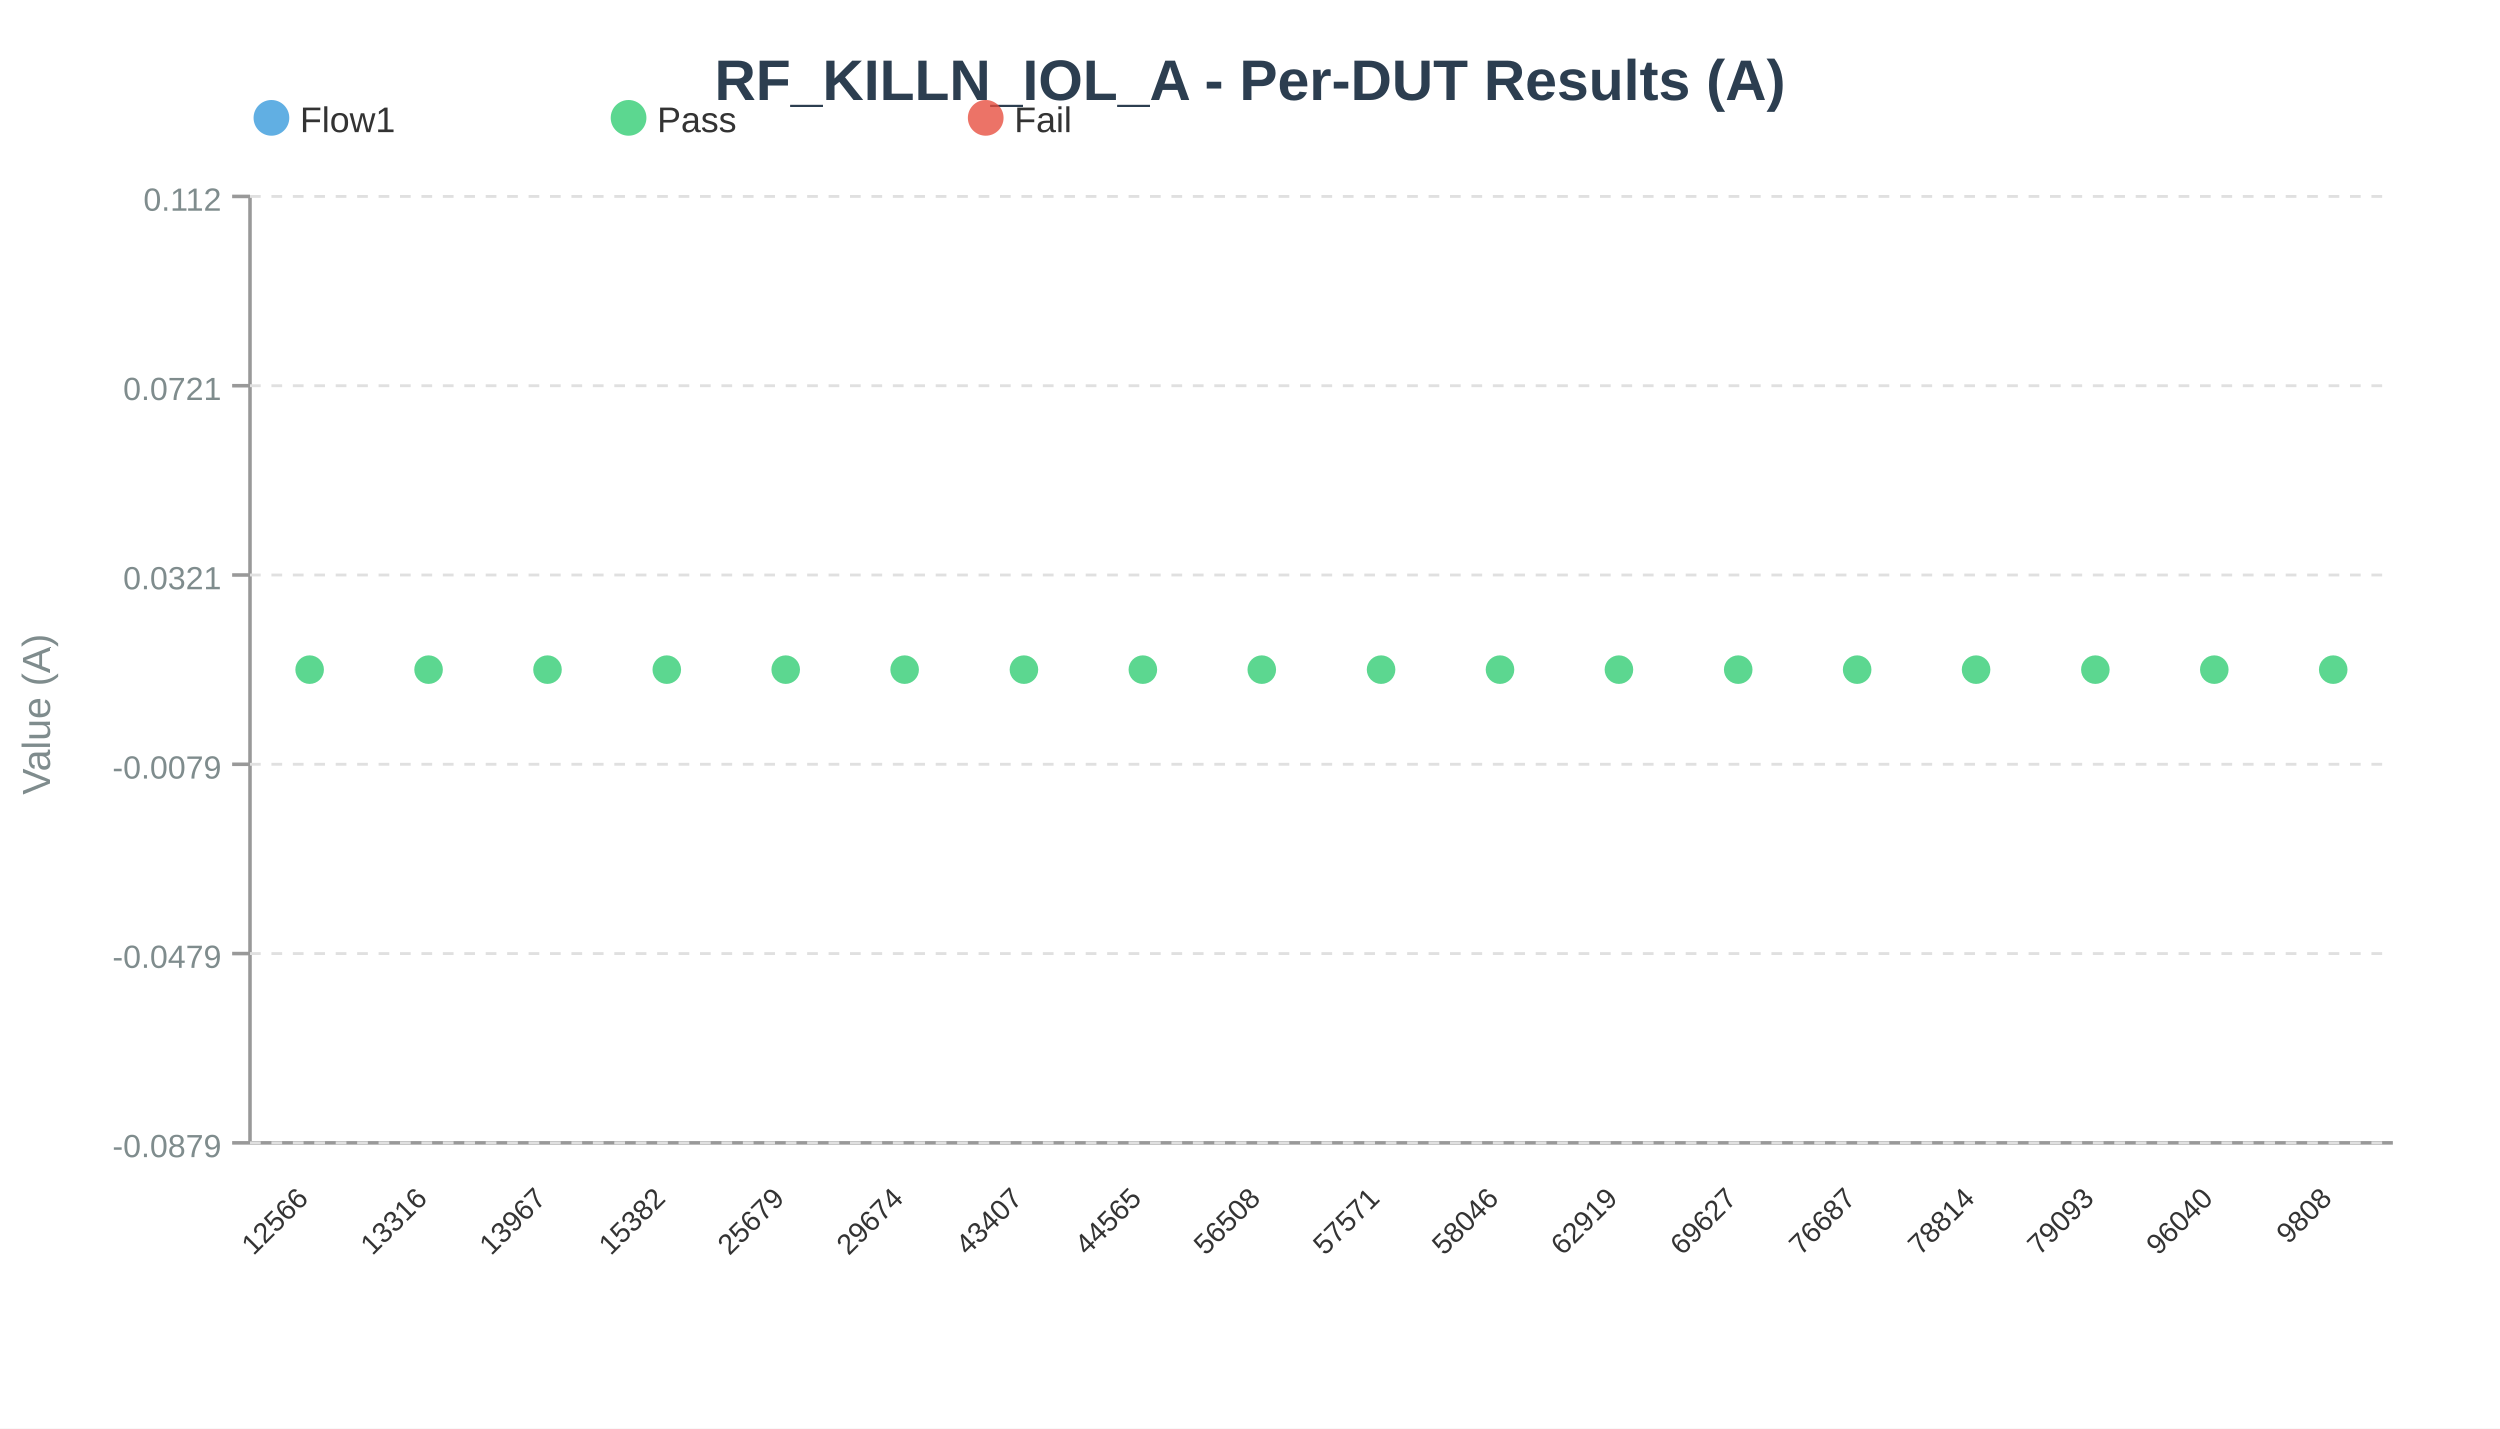
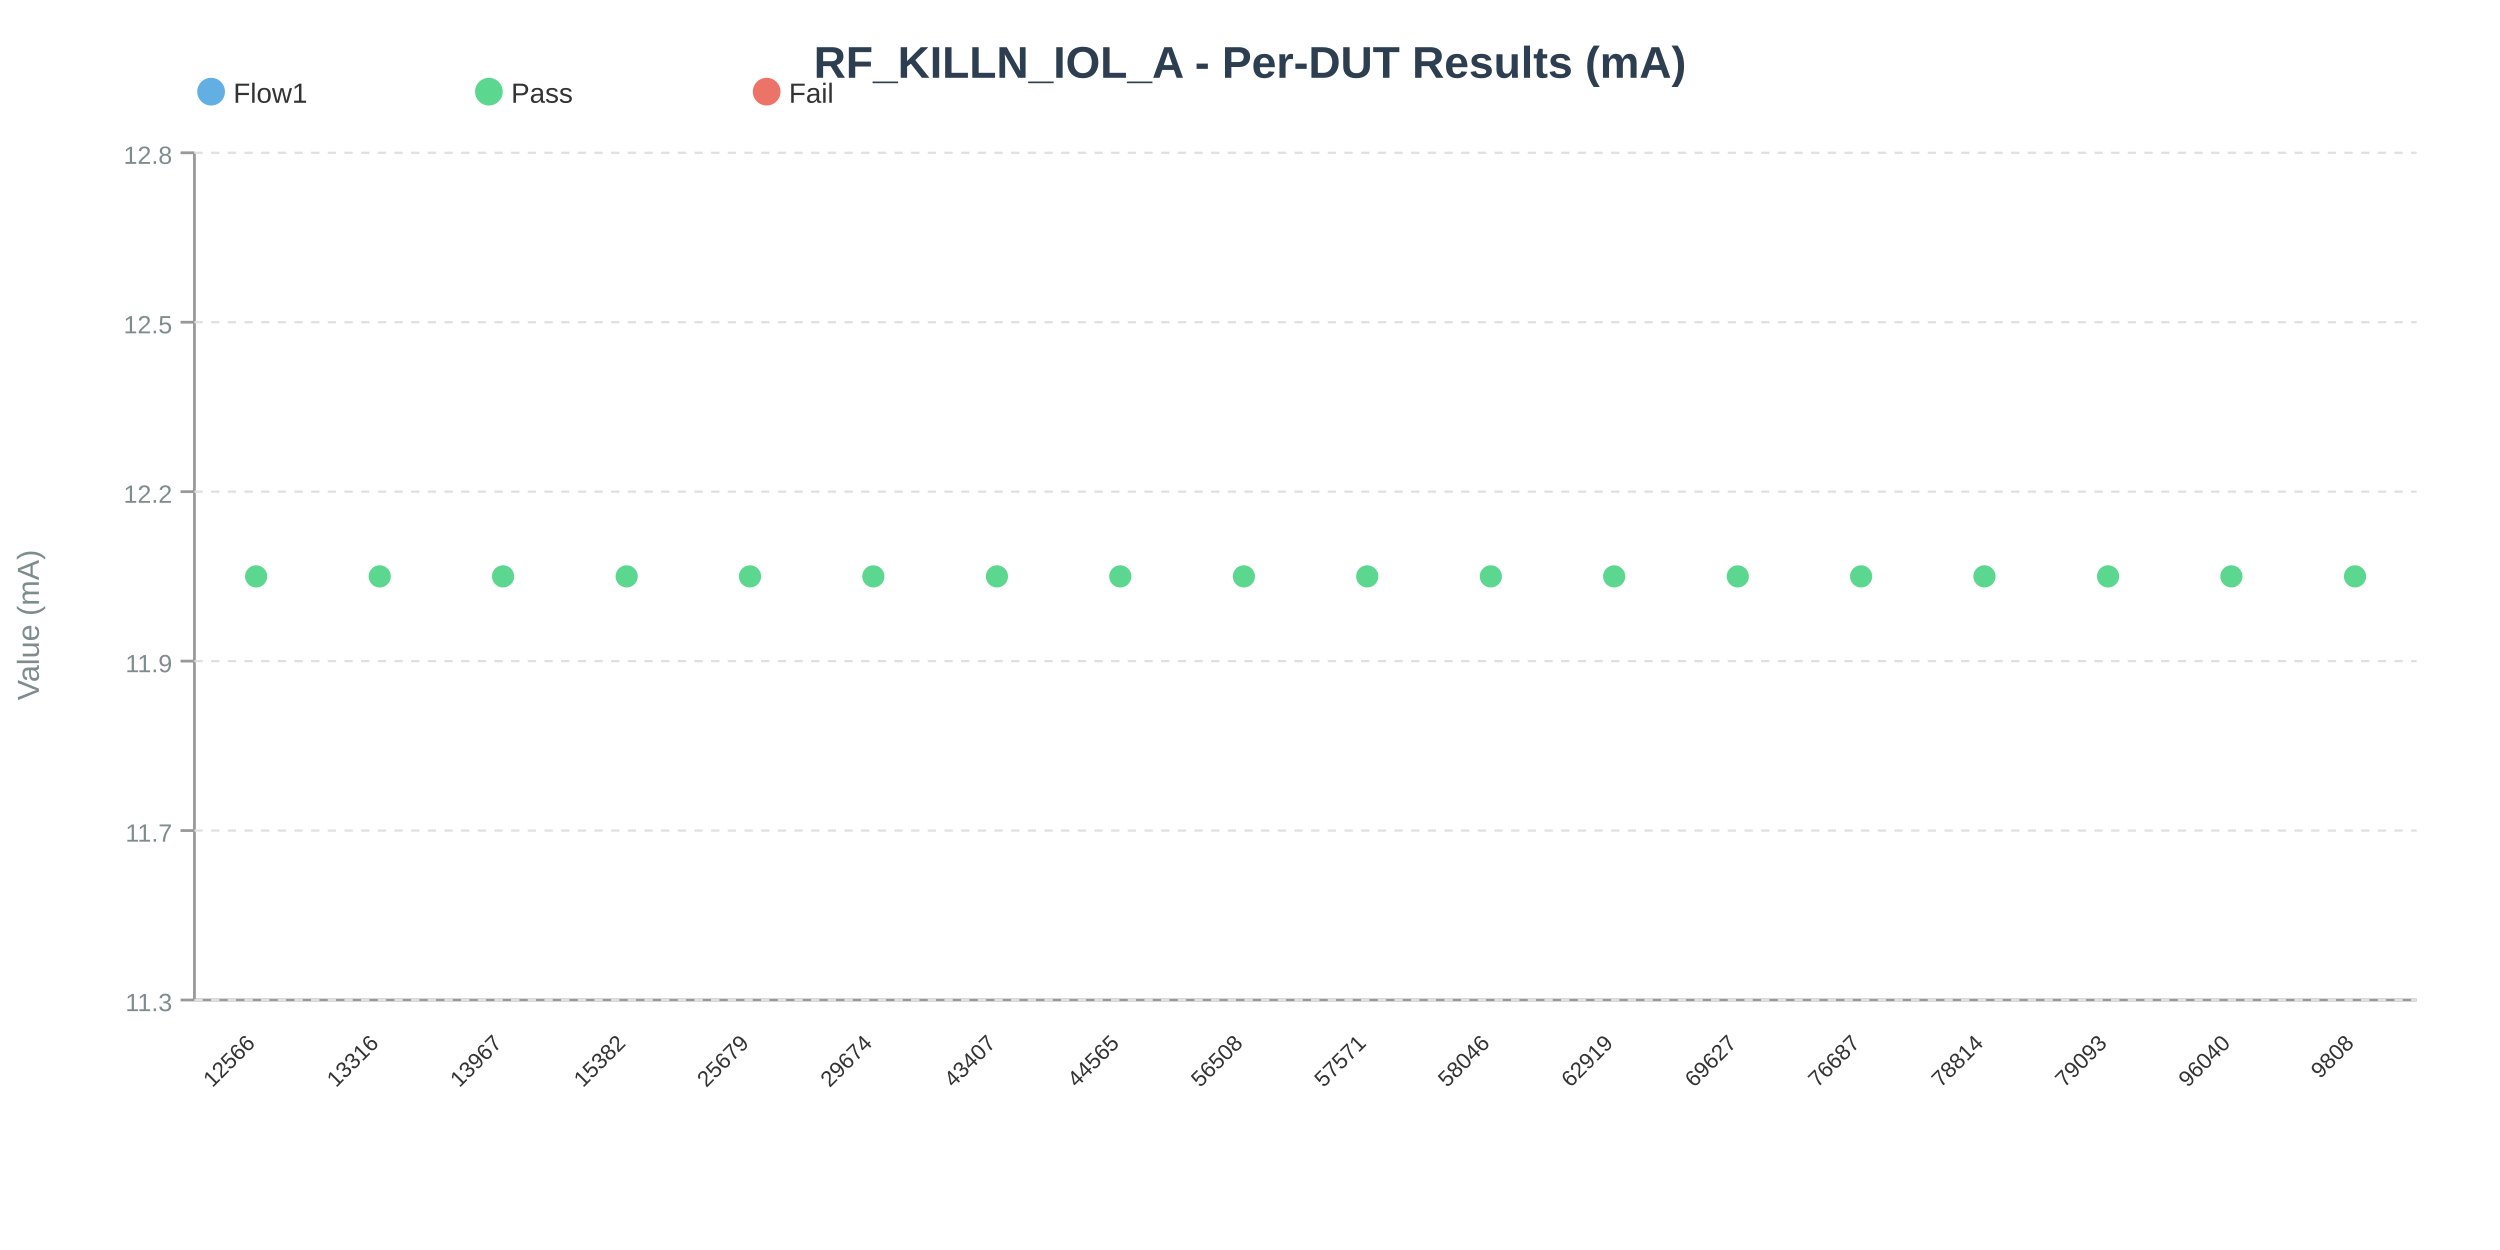
- <svg xmlns="http://www.w3.org/2000/svg" width="700" height="400" viewBox="0 0 700 400">
-   <rect width="700" height="400" fill="#ffffff" />
-   <text x="350.0" y="28.0" font-size="16" font-weight="bold" text-anchor="middle" fill="#2c3e50" font-family="Arial,sans-serif">RF_KILLN_IOL_A - Per-DUT Results (A)</text>
-   <line x1="70.0" y1="320.0" x2="670.0" y2="320.0" stroke="#999" stroke-width="1" />
-   <line x1="70.0" y1="55.0" x2="70.0" y2="320.0" stroke="#999" stroke-width="1" />
-   <line x1="65.0" y1="320.0" x2="70.0" y2="320.0" stroke="#999" stroke-width="1" />
-   <line x1="70.0" y1="320.0" x2="670.0" y2="320.0" stroke="#e0e0e0" stroke-width="0.8" stroke-dasharray="3,3" />
-   <text x="62.0" y="324.0" font-size="9" font-weight="normal" text-anchor="end" fill="#7f8c8d" font-family="Arial,sans-serif">-0.0879</text>
-   <line x1="65.0" y1="267.0" x2="70.0" y2="267.0" stroke="#999" stroke-width="1" />
-   <line x1="70.0" y1="267.0" x2="670.0" y2="267.0" stroke="#e0e0e0" stroke-width="0.8" stroke-dasharray="3,3" />
-   <text x="62.0" y="271.0" font-size="9" font-weight="normal" text-anchor="end" fill="#7f8c8d" font-family="Arial,sans-serif">-0.0479</text>
-   <line x1="65.0" y1="214.0" x2="70.0" y2="214.0" stroke="#999" stroke-width="1" />
-   <line x1="70.0" y1="214.0" x2="670.0" y2="214.0" stroke="#e0e0e0" stroke-width="0.8" stroke-dasharray="3,3" />
-   <text x="62.0" y="218.0" font-size="9" font-weight="normal" text-anchor="end" fill="#7f8c8d" font-family="Arial,sans-serif">-0.0079</text>
-   <line x1="65.0" y1="161.0" x2="70.0" y2="161.0" stroke="#999" stroke-width="1" />
-   <line x1="70.0" y1="161.0" x2="670.0" y2="161.0" stroke="#e0e0e0" stroke-width="0.8" stroke-dasharray="3,3" />
-   <text x="62.0" y="165.0" font-size="9" font-weight="normal" text-anchor="end" fill="#7f8c8d" font-family="Arial,sans-serif">0.0321</text>
-   <line x1="65.0" y1="108.0" x2="70.0" y2="108.0" stroke="#999" stroke-width="1" />
-   <line x1="70.0" y1="108.0" x2="670.0" y2="108.0" stroke="#e0e0e0" stroke-width="0.8" stroke-dasharray="3,3" />
-   <text x="62.0" y="112.0" font-size="9" font-weight="normal" text-anchor="end" fill="#7f8c8d" font-family="Arial,sans-serif">0.0721</text>
+ <svg xmlns="http://www.w3.org/2000/svg" width="900" height="450" viewBox="0 0 900 450">
+   <rect width="900" height="450" fill="#ffffff" />
+   <text x="450.0" y="28.0" font-size="16" font-weight="bold" text-anchor="middle" fill="#2c3e50" font-family="Arial,sans-serif">RF_KILLN_IOL_A - Per-DUT Results (mA)</text>
+   <line x1="70.0" y1="360.0" x2="870.0" y2="360.0" stroke="#999" stroke-width="1" />
+   <line x1="70.0" y1="55.0" x2="70.0" y2="360.0" stroke="#999" stroke-width="1" />
+   <line x1="65.0" y1="360.0" x2="70.0" y2="360.0" stroke="#999" stroke-width="1" />
+   <line x1="70.0" y1="360.0" x2="870.0" y2="360.0" stroke="#e0e0e0" stroke-width="0.8" stroke-dasharray="3,3" />
+   <text x="62.0" y="364.0" font-size="9" font-weight="normal" text-anchor="end" fill="#7f8c8d" font-family="Arial,sans-serif">11.3</text>
+   <line x1="65.0" y1="299.0" x2="70.0" y2="299.0" stroke="#999" stroke-width="1" />
+   <line x1="70.0" y1="299.0" x2="870.0" y2="299.0" stroke="#e0e0e0" stroke-width="0.8" stroke-dasharray="3,3" />
+   <text x="62.0" y="303.0" font-size="9" font-weight="normal" text-anchor="end" fill="#7f8c8d" font-family="Arial,sans-serif">11.7</text>
+   <line x1="65.0" y1="238.0" x2="70.0" y2="238.0" stroke="#999" stroke-width="1" />
+   <line x1="70.0" y1="238.0" x2="870.0" y2="238.0" stroke="#e0e0e0" stroke-width="0.8" stroke-dasharray="3,3" />
+   <text x="62.0" y="242.0" font-size="9" font-weight="normal" text-anchor="end" fill="#7f8c8d" font-family="Arial,sans-serif">11.9</text>
+   <line x1="65.0" y1="177.0" x2="70.0" y2="177.0" stroke="#999" stroke-width="1" />
+   <line x1="70.0" y1="177.0" x2="870.0" y2="177.0" stroke="#e0e0e0" stroke-width="0.8" stroke-dasharray="3,3" />
+   <text x="62.0" y="181.0" font-size="9" font-weight="normal" text-anchor="end" fill="#7f8c8d" font-family="Arial,sans-serif">12.2</text>
+   <line x1="65.0" y1="116.0" x2="70.0" y2="116.0" stroke="#999" stroke-width="1" />
+   <line x1="70.0" y1="116.0" x2="870.0" y2="116.0" stroke="#e0e0e0" stroke-width="0.8" stroke-dasharray="3,3" />
+   <text x="62.0" y="120.0" font-size="9" font-weight="normal" text-anchor="end" fill="#7f8c8d" font-family="Arial,sans-serif">12.5</text>
  <line x1="65.0" y1="55.0" x2="70.0" y2="55.0" stroke="#999" stroke-width="1" />
-   <line x1="70.0" y1="55.0" x2="670.0" y2="55.0" stroke="#e0e0e0" stroke-width="0.8" stroke-dasharray="3,3" />
-   <text x="62.0" y="59.0" font-size="9" font-weight="normal" text-anchor="end" fill="#7f8c8d" font-family="Arial,sans-serif">0.112</text>
-   <text x="14.0" y="200.0" font-size="11" font-weight="normal" text-anchor="middle" fill="#7f8c8d" font-family="Arial,sans-serif" transform="rotate(-90,14,200.0)">Value (A)</text>
-   <circle cx="653.3" cy="187.5" r="4" fill="#2ecc71" stroke="none" opacity="0.78" />
-   <circle cx="253.3" cy="187.5" r="4" fill="#2ecc71" stroke="none" opacity="0.78" />
-   <circle cx="86.7" cy="187.5" r="4" fill="#2ecc71" stroke="none" opacity="0.78" />
-   <circle cx="553.3" cy="187.5" r="4" fill="#2ecc71" stroke="none" opacity="0.78" />
-   <circle cx="386.7" cy="187.5" r="4" fill="#2ecc71" stroke="none" opacity="0.78" />
-   <circle cx="286.7" cy="187.5" r="4" fill="#2ecc71" stroke="none" opacity="0.78" />
-   <circle cx="320.0" cy="187.5" r="4" fill="#2ecc71" stroke="none" opacity="0.78" />
-   <circle cx="453.3" cy="187.5" r="4" fill="#2ecc71" stroke="none" opacity="0.78" />
-   <circle cx="186.7" cy="187.5" r="4" fill="#2ecc71" stroke="none" opacity="0.78" />
-   <circle cx="120.0" cy="187.5" r="4" fill="#2ecc71" stroke="none" opacity="0.78" />
-   <circle cx="520.0" cy="187.5" r="4" fill="#2ecc71" stroke="none" opacity="0.78" />
-   <circle cx="486.7" cy="187.5" r="4" fill="#2ecc71" stroke="none" opacity="0.78" />
-   <circle cx="353.3" cy="187.5" r="4" fill="#2ecc71" stroke="none" opacity="0.78" />
-   <circle cx="420.0" cy="187.5" r="4" fill="#2ecc71" stroke="none" opacity="0.78" />
-   <circle cx="153.3" cy="187.5" r="4" fill="#2ecc71" stroke="none" opacity="0.78" />
-   <circle cx="220.0" cy="187.5" r="4" fill="#2ecc71" stroke="none" opacity="0.78" />
-   <circle cx="620.0" cy="187.5" r="4" fill="#2ecc71" stroke="none" opacity="0.78" />
-   <circle cx="586.7" cy="187.5" r="4" fill="#2ecc71" stroke="none" opacity="0.78" />
-   <text x="86.7" y="336.0" font-size="8" font-weight="normal" text-anchor="end" fill="#333" font-family="Arial,sans-serif" transform="rotate(-45,86.7,336)">12566</text>
-   <text x="120.0" y="336.0" font-size="8" font-weight="normal" text-anchor="end" fill="#333" font-family="Arial,sans-serif" transform="rotate(-45,120.0,336)">13316</text>
-   <text x="153.3" y="336.0" font-size="8" font-weight="normal" text-anchor="end" fill="#333" font-family="Arial,sans-serif" transform="rotate(-45,153.3,336)">13967</text>
-   <text x="186.7" y="336.0" font-size="8" font-weight="normal" text-anchor="end" fill="#333" font-family="Arial,sans-serif" transform="rotate(-45,186.7,336)">15382</text>
-   <text x="220.0" y="336.0" font-size="8" font-weight="normal" text-anchor="end" fill="#333" font-family="Arial,sans-serif" transform="rotate(-45,220.0,336)">25679</text>
-   <text x="253.3" y="336.0" font-size="8" font-weight="normal" text-anchor="end" fill="#333" font-family="Arial,sans-serif" transform="rotate(-45,253.3,336)">29674</text>
-   <text x="286.7" y="336.0" font-size="8" font-weight="normal" text-anchor="end" fill="#333" font-family="Arial,sans-serif" transform="rotate(-45,286.7,336)">43407</text>
-   <text x="320.0" y="336.0" font-size="8" font-weight="normal" text-anchor="end" fill="#333" font-family="Arial,sans-serif" transform="rotate(-45,320.0,336)">44565</text>
-   <text x="353.3" y="336.0" font-size="8" font-weight="normal" text-anchor="end" fill="#333" font-family="Arial,sans-serif" transform="rotate(-45,353.3,336)">56508</text>
-   <text x="386.7" y="336.0" font-size="8" font-weight="normal" text-anchor="end" fill="#333" font-family="Arial,sans-serif" transform="rotate(-45,386.7,336)">57571</text>
-   <text x="420.0" y="336.0" font-size="8" font-weight="normal" text-anchor="end" fill="#333" font-family="Arial,sans-serif" transform="rotate(-45,420.0,336)">58046</text>
-   <text x="453.3" y="336.0" font-size="8" font-weight="normal" text-anchor="end" fill="#333" font-family="Arial,sans-serif" transform="rotate(-45,453.3,336)">62919</text>
-   <text x="486.7" y="336.0" font-size="8" font-weight="normal" text-anchor="end" fill="#333" font-family="Arial,sans-serif" transform="rotate(-45,486.7,336)">69627</text>
-   <text x="520.0" y="336.0" font-size="8" font-weight="normal" text-anchor="end" fill="#333" font-family="Arial,sans-serif" transform="rotate(-45,520.0,336)">76687</text>
-   <text x="553.3" y="336.0" font-size="8" font-weight="normal" text-anchor="end" fill="#333" font-family="Arial,sans-serif" transform="rotate(-45,553.3,336)">78814</text>
-   <text x="586.7" y="336.0" font-size="8" font-weight="normal" text-anchor="end" fill="#333" font-family="Arial,sans-serif" transform="rotate(-45,586.7,336)">79093</text>
-   <text x="620.0" y="336.0" font-size="8" font-weight="normal" text-anchor="end" fill="#333" font-family="Arial,sans-serif" transform="rotate(-45,620.0,336)">96040</text>
-   <text x="653.3" y="336.0" font-size="8" font-weight="normal" text-anchor="end" fill="#333" font-family="Arial,sans-serif" transform="rotate(-45,653.3,336)">9808</text>
+   <line x1="70.0" y1="55.0" x2="870.0" y2="55.0" stroke="#e0e0e0" stroke-width="0.8" stroke-dasharray="3,3" />
+   <text x="62.0" y="59.0" font-size="9" font-weight="normal" text-anchor="end" fill="#7f8c8d" font-family="Arial,sans-serif">12.8</text>
+   <text x="14.0" y="225.0" font-size="11" font-weight="normal" text-anchor="middle" fill="#7f8c8d" font-family="Arial,sans-serif" transform="rotate(-90,14,225.0)">Value (mA)</text>
+   <circle cx="847.8" cy="207.5" r="4" fill="#2ecc71" stroke="none" opacity="0.78" />
+   <circle cx="314.4" cy="207.5" r="4" fill="#2ecc71" stroke="none" opacity="0.78" />
+   <circle cx="92.2" cy="207.5" r="4" fill="#2ecc71" stroke="none" opacity="0.78" />
+   <circle cx="714.4" cy="207.5" r="4" fill="#2ecc71" stroke="none" opacity="0.78" />
+   <circle cx="492.2" cy="207.5" r="4" fill="#2ecc71" stroke="none" opacity="0.78" />
+   <circle cx="358.9" cy="207.5" r="4" fill="#2ecc71" stroke="none" opacity="0.78" />
+   <circle cx="403.3" cy="207.5" r="4" fill="#2ecc71" stroke="none" opacity="0.78" />
+   <circle cx="581.1" cy="207.5" r="4" fill="#2ecc71" stroke="none" opacity="0.78" />
+   <circle cx="225.6" cy="207.5" r="4" fill="#2ecc71" stroke="none" opacity="0.78" />
+   <circle cx="136.7" cy="207.5" r="4" fill="#2ecc71" stroke="none" opacity="0.78" />
+   <circle cx="670.0" cy="207.5" r="4" fill="#2ecc71" stroke="none" opacity="0.78" />
+   <circle cx="625.6" cy="207.5" r="4" fill="#2ecc71" stroke="none" opacity="0.78" />
+   <circle cx="447.8" cy="207.5" r="4" fill="#2ecc71" stroke="none" opacity="0.78" />
+   <circle cx="536.7" cy="207.5" r="4" fill="#2ecc71" stroke="none" opacity="0.78" />
+   <circle cx="181.1" cy="207.5" r="4" fill="#2ecc71" stroke="none" opacity="0.78" />
+   <circle cx="270.0" cy="207.5" r="4" fill="#2ecc71" stroke="none" opacity="0.78" />
+   <circle cx="803.3" cy="207.5" r="4" fill="#2ecc71" stroke="none" opacity="0.78" />
+   <circle cx="758.9" cy="207.5" r="4" fill="#2ecc71" stroke="none" opacity="0.78" />
+   <text x="92.2" y="376.0" font-size="8" font-weight="normal" text-anchor="end" fill="#333" font-family="Arial,sans-serif" transform="rotate(-45,92.2,376)">12566</text>
+   <text x="136.7" y="376.0" font-size="8" font-weight="normal" text-anchor="end" fill="#333" font-family="Arial,sans-serif" transform="rotate(-45,136.7,376)">13316</text>
+   <text x="181.1" y="376.0" font-size="8" font-weight="normal" text-anchor="end" fill="#333" font-family="Arial,sans-serif" transform="rotate(-45,181.1,376)">13967</text>
+   <text x="225.6" y="376.0" font-size="8" font-weight="normal" text-anchor="end" fill="#333" font-family="Arial,sans-serif" transform="rotate(-45,225.6,376)">15382</text>
+   <text x="270.0" y="376.0" font-size="8" font-weight="normal" text-anchor="end" fill="#333" font-family="Arial,sans-serif" transform="rotate(-45,270.0,376)">25679</text>
+   <text x="314.4" y="376.0" font-size="8" font-weight="normal" text-anchor="end" fill="#333" font-family="Arial,sans-serif" transform="rotate(-45,314.4,376)">29674</text>
+   <text x="358.9" y="376.0" font-size="8" font-weight="normal" text-anchor="end" fill="#333" font-family="Arial,sans-serif" transform="rotate(-45,358.9,376)">43407</text>
+   <text x="403.3" y="376.0" font-size="8" font-weight="normal" text-anchor="end" fill="#333" font-family="Arial,sans-serif" transform="rotate(-45,403.3,376)">44565</text>
+   <text x="447.8" y="376.0" font-size="8" font-weight="normal" text-anchor="end" fill="#333" font-family="Arial,sans-serif" transform="rotate(-45,447.8,376)">56508</text>
+   <text x="492.2" y="376.0" font-size="8" font-weight="normal" text-anchor="end" fill="#333" font-family="Arial,sans-serif" transform="rotate(-45,492.2,376)">57571</text>
+   <text x="536.7" y="376.0" font-size="8" font-weight="normal" text-anchor="end" fill="#333" font-family="Arial,sans-serif" transform="rotate(-45,536.7,376)">58046</text>
+   <text x="581.1" y="376.0" font-size="8" font-weight="normal" text-anchor="end" fill="#333" font-family="Arial,sans-serif" transform="rotate(-45,581.1,376)">62919</text>
+   <text x="625.6" y="376.0" font-size="8" font-weight="normal" text-anchor="end" fill="#333" font-family="Arial,sans-serif" transform="rotate(-45,625.6,376)">69627</text>
+   <text x="670.0" y="376.0" font-size="8" font-weight="normal" text-anchor="end" fill="#333" font-family="Arial,sans-serif" transform="rotate(-45,670.0,376)">76687</text>
+   <text x="714.4" y="376.0" font-size="8" font-weight="normal" text-anchor="end" fill="#333" font-family="Arial,sans-serif" transform="rotate(-45,714.4,376)">78814</text>
+   <text x="758.9" y="376.0" font-size="8" font-weight="normal" text-anchor="end" fill="#333" font-family="Arial,sans-serif" transform="rotate(-45,758.9,376)">79093</text>
+   <text x="803.3" y="376.0" font-size="8" font-weight="normal" text-anchor="end" fill="#333" font-family="Arial,sans-serif" transform="rotate(-45,803.3,376)">96040</text>
+   <text x="847.8" y="376.0" font-size="8" font-weight="normal" text-anchor="end" fill="#333" font-family="Arial,sans-serif" transform="rotate(-45,847.8,376)">9808</text>
+   <g class="spec-el">
+ </g>
  <circle cx="76.0" cy="33.0" r="5" fill="#3498db" stroke="none" opacity="0.78" />
  <text x="84.0" y="37.0" font-size="10" font-weight="normal" text-anchor="start" fill="#333" font-family="Arial,sans-serif">Flow1</text>
  <circle cx="176.0" cy="33.0" r="5" fill="#2ecc71" stroke="none" opacity="0.78" />
  <text x="184.0" y="37.0" font-size="10" font-weight="normal" text-anchor="start" fill="#333" font-family="Arial,sans-serif">Pass</text>
  <circle cx="276.0" cy="33.0" r="5" fill="#e74c3c" stroke="none" opacity="0.78" />
  <text x="284.0" y="37.0" font-size="10" font-weight="normal" text-anchor="start" fill="#333" font-family="Arial,sans-serif">Fail</text>
</svg>
